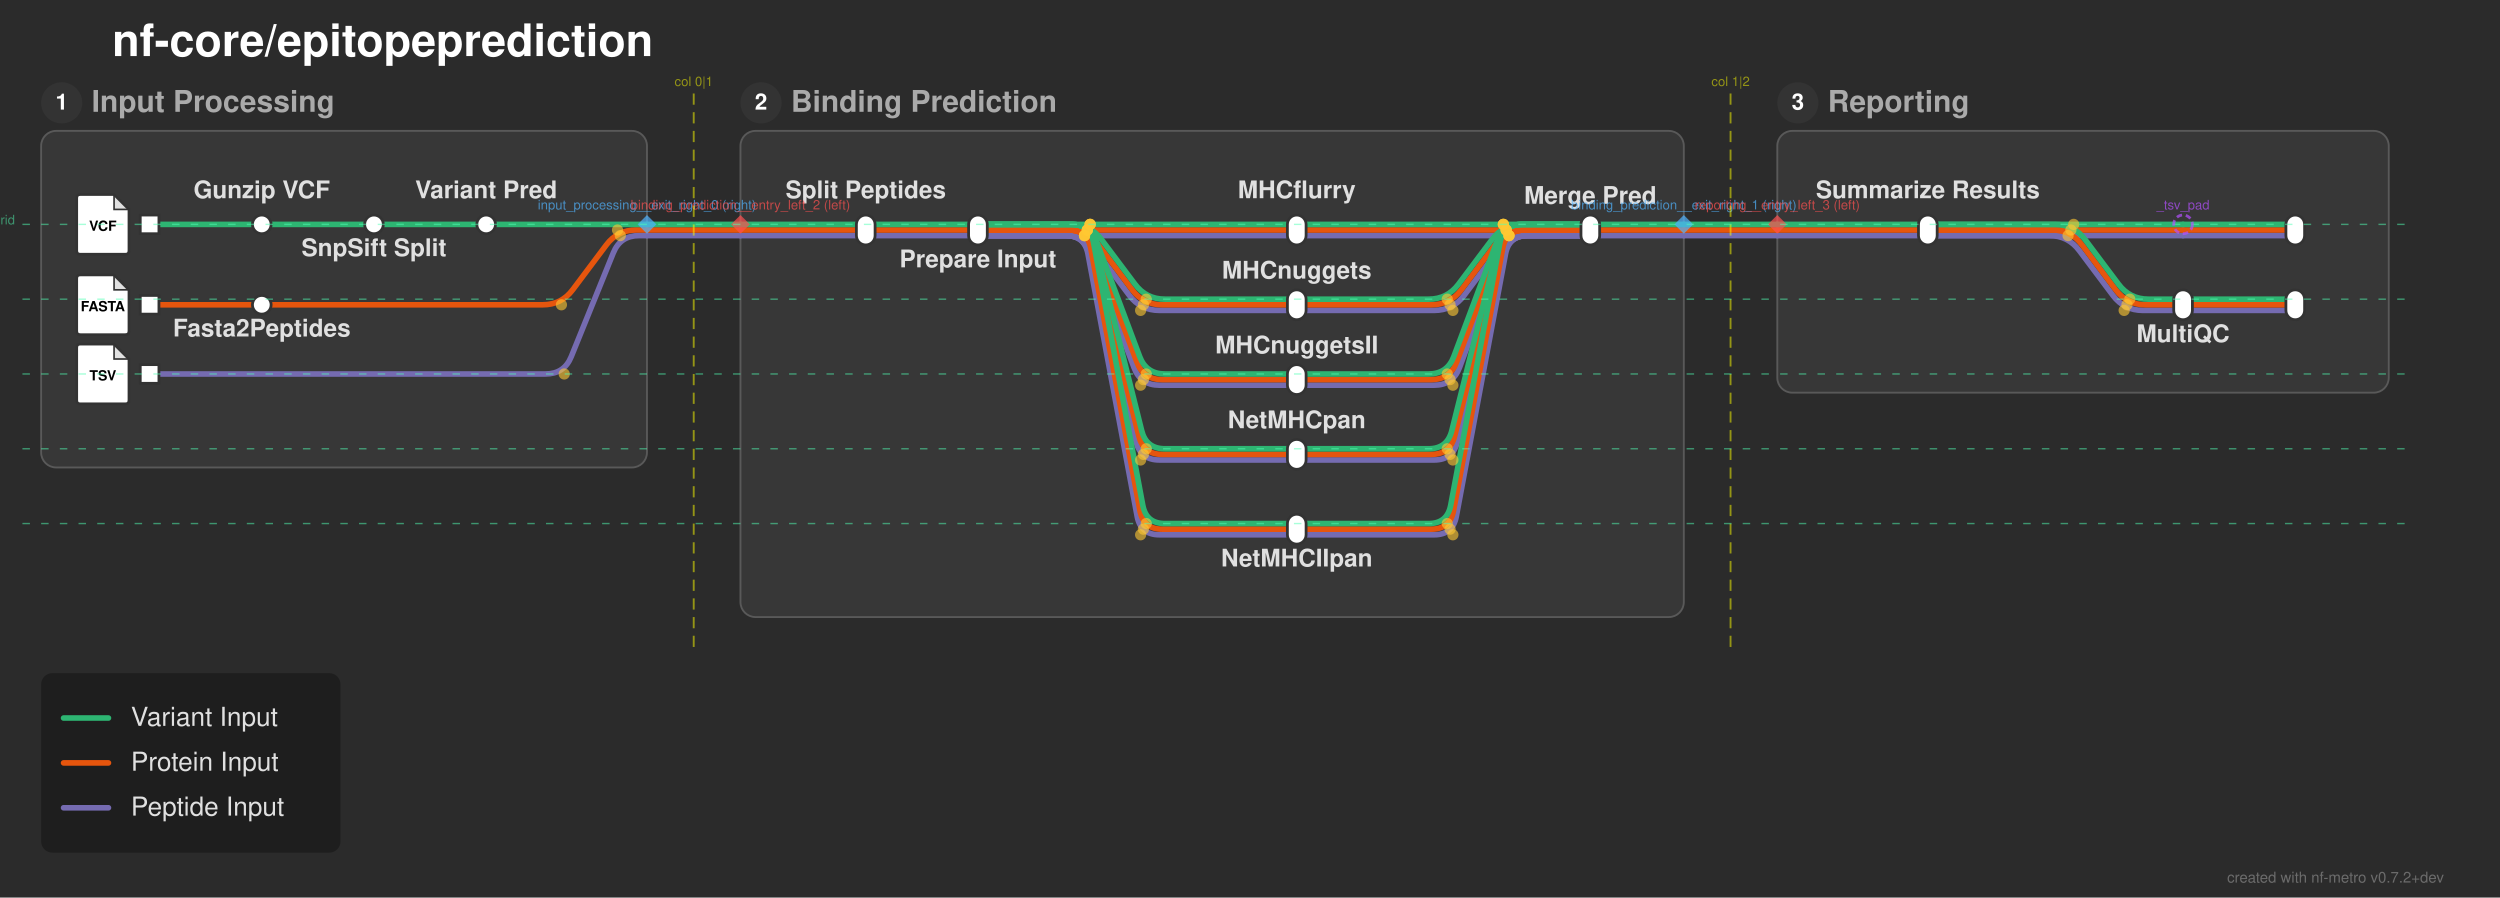
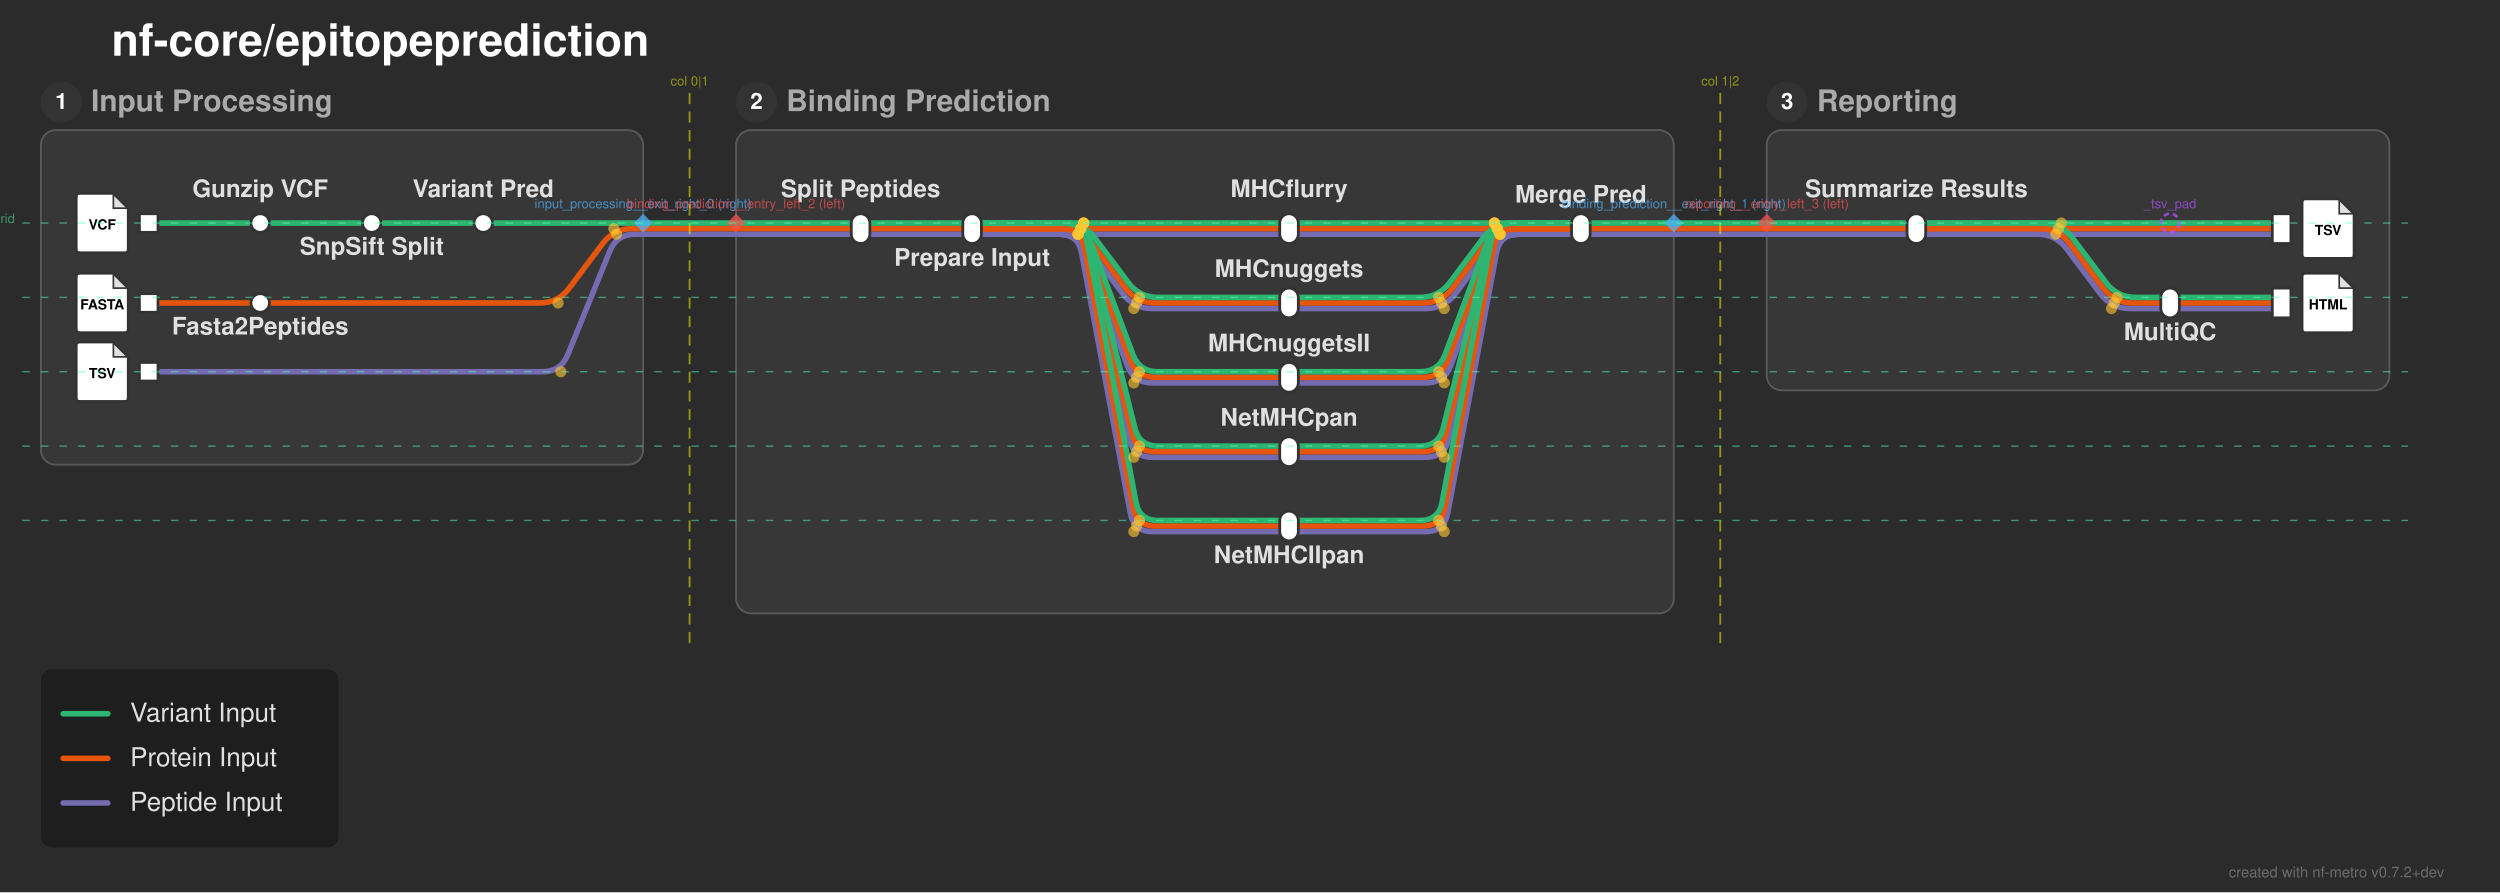
- <svg xmlns="http://www.w3.org/2000/svg" width="1337" height="480" viewBox="0 0 1337 480">
+ <svg xmlns="http://www.w3.org/2000/svg" width="1345" height="480" viewBox="0 0 1345 480">
  <defs>
</defs>
-   <rect x="0" y="0" width="1337" height="480" fill="#2b2b2b" />
+   <rect x="0" y="0" width="1345" height="480" fill="#2b2b2b" />
  <text x="60.0" y="30.0" font-size="24.0" fill="#ffffff" font-family="'Helvetica Neue', Helvetica, Arial, sans-serif" font-weight="bold" class="nf-metro-title">nf-core/epitopeprediction</text>
  <rect x="22.0" y="70.0" width="324.0" height="180.0" rx="8" ry="8" fill="#373737" stroke="#595959" stroke-width="1.0" class="nf-metro-section-box" data-section-id="input_processing" data-section-lines="peptide,protein,vcf" />
  <circle cx="33.0" cy="55.0" r="11" fill="#333333" class="nf-metro-section-num-circle" data-section-id="input_processing" />
  <text x="33.0" y="55.0" font-size="12" fill="#ffffff" font-family="'Helvetica Neue', Helvetica, Arial, sans-serif" font-weight="bold" text-anchor="middle" dy="0.3em" data-section-id="input_processing">1</text>
  <text x="49.0" y="55.0" font-size="16.0" fill="#aaaaaa" font-family="'Helvetica Neue', Helvetica, Arial, sans-serif" font-weight="bold" dy="0.3em" class="nf-metro-section-label" data-section-id="input_processing">Input Processing</text>
  <rect x="396.0" y="70.0" width="504.5" height="260.0" rx="8" ry="8" fill="#373737" stroke="#595959" stroke-width="1.0" class="nf-metro-section-box" data-section-id="binding_prediction" data-section-lines="peptide,protein,vcf" />
  <circle cx="407.0" cy="55.0" r="11" fill="#333333" class="nf-metro-section-num-circle" data-section-id="binding_prediction" />
  <text x="407.0" y="55.0" font-size="12" fill="#ffffff" font-family="'Helvetica Neue', Helvetica, Arial, sans-serif" font-weight="bold" text-anchor="middle" dy="0.3em" data-section-id="binding_prediction">2</text>
  <text x="423.0" y="55.0" font-size="16.0" fill="#aaaaaa" font-family="'Helvetica Neue', Helvetica, Arial, sans-serif" font-weight="bold" dy="0.3em" class="nf-metro-section-label" data-section-id="binding_prediction">Binding Prediction</text>
-   <rect x="950.5" y="70.0" width="327.0" height="140.0" rx="8" ry="8" fill="#373737" stroke="#595959" stroke-width="1.0" class="nf-metro-section-box" data-section-id="reporting" data-section-lines="peptide,protein,vcf" />
+   <rect x="950.5" y="70.0" width="335.0" height="140.0" rx="8" ry="8" fill="#373737" stroke="#595959" stroke-width="1.0" class="nf-metro-section-box" data-section-id="reporting" data-section-lines="peptide,protein,vcf" />
  <circle cx="961.5" cy="55.0" r="11" fill="#333333" class="nf-metro-section-num-circle" data-section-id="reporting" />
  <text x="961.5" y="55.0" font-size="12" fill="#ffffff" font-family="'Helvetica Neue', Helvetica, Arial, sans-serif" font-weight="bold" text-anchor="middle" dy="0.3em" data-section-id="reporting">3</text>
  <text x="977.5" y="55.0" font-size="16.0" fill="#aaaaaa" font-family="'Helvetica Neue', Helvetica, Arial, sans-serif" font-weight="bold" dy="0.3em" class="nf-metro-section-label" data-section-id="reporting">Reporting</text>
  <path d="M463.0,126.0 L523.0,126.0" stroke="#756bb1" stroke-width="3.0" stroke-linecap="round" class="metro-line-peptide" data-line-id="peptide" />
  <path d="M523.0,126.0 L693.5,126.0" stroke="#756bb1" stroke-width="3.0" stroke-linecap="round" class="metro-line-peptide" data-line-id="peptide" />
  <path d="M523.0,126.0 L570.0,126.0 Q580.0,126.0,586.0,134.0 L604.0,158.0 Q610.0,166.0,620.0,166.0 L693.5,166.0" stroke="#756bb1" stroke-width="3.0" fill="none" stroke-linecap="round" stroke-linejoin="round" class="metro-line-peptide" data-line-id="peptide" />
  <path d="M523.0,126.0 L570.0,126.0 Q580.0,126.0,583.511,135.363 L606.489,196.637 Q610.0,206.0,620.0,206.0 L693.5,206.0" stroke="#756bb1" stroke-width="3.0" fill="none" stroke-linecap="round" stroke-linejoin="round" class="metro-line-peptide" data-line-id="peptide" />
  <path d="M523.0,126.0 L570.0,126.0 Q580.0,126.0,582.425,135.701 L607.575,236.299 Q610.0,246.0,620.0,246.0 L693.5,246.0" stroke="#756bb1" stroke-width="3.0" fill="none" stroke-linecap="round" stroke-linejoin="round" class="metro-line-peptide" data-line-id="peptide" />
  <path d="M523.0,126.0 L570.0,126.0 Q580.0,126.0,581.843,135.829 L608.157,276.171 Q610.0,286.0,620.0,286.0 L693.5,286.0" stroke="#756bb1" stroke-width="3.0" fill="none" stroke-linecap="round" stroke-linejoin="round" class="metro-line-peptide" data-line-id="peptide" />
  <path d="M693.5,126.0 L850.5,126.0" stroke="#756bb1" stroke-width="3.0" stroke-linecap="round" class="metro-line-peptide" data-line-id="peptide" />
  <path d="M693.5,166.0 L767.0,166.0 Q777.0,166.0,783.0,158.0 L801.0,134.0 Q807.0,126.0,817.0,126.0 L850.5,126.0" stroke="#756bb1" stroke-width="3.0" fill="none" stroke-linecap="round" stroke-linejoin="round" class="metro-line-peptide" data-line-id="peptide" />
  <path d="M693.5,206.0 L767.0,206.0 Q777.0,206.0,780.511,196.637 L803.489,135.363 Q807.0,126.0,817.0,126.0 L850.5,126.0" stroke="#756bb1" stroke-width="3.0" fill="none" stroke-linecap="round" stroke-linejoin="round" class="metro-line-peptide" data-line-id="peptide" />
  <path d="M693.5,246.0 L767.0,246.0 Q777.0,246.0,779.425,236.299 L804.575,135.701 Q807.0,126.0,817.0,126.0 L850.5,126.0" stroke="#756bb1" stroke-width="3.0" fill="none" stroke-linecap="round" stroke-linejoin="round" class="metro-line-peptide" data-line-id="peptide" />
  <path d="M693.5,286.0 L767.0,286.0 Q777.0,286.0,778.843,276.171 L805.157,135.829 Q807.0,126.0,817.0,126.0 L850.5,126.0" stroke="#756bb1" stroke-width="3.0" fill="none" stroke-linecap="round" stroke-linejoin="round" class="metro-line-peptide" data-line-id="peptide" />
  <path d="M1031.0,126.0 L1167.5,126.0" stroke="#756bb1" stroke-width="3.0" stroke-linecap="round" class="metro-line-peptide" data-line-id="peptide" />
  <path d="M1031.0,126.0 L1096.0,126.0 Q1106.0,126.0,1112.0,134.0 L1130.0,158.0 Q1136.0,166.0,1146.0,166.0 L1167.5,166.0" stroke="#756bb1" stroke-width="3.0" fill="none" stroke-linecap="round" stroke-linejoin="round" class="metro-line-peptide" data-line-id="peptide" />
  <path d="M1167.5,126.0 L1227.5,126.0" stroke="#756bb1" stroke-width="3.0" stroke-linecap="round" class="metro-line-peptide" data-line-id="peptide" />
  <path d="M1167.5,166.0 L1227.5,166.0" stroke="#756bb1" stroke-width="3.0" stroke-linecap="round" class="metro-line-peptide" data-line-id="peptide" />
  <path d="M80.0,200.0 L291.75,200.0 Q301.75,200.0,305.507,190.733 L327.993,135.267 Q331.75,126.0,341.75,126.0 L346.0,126.0" stroke="#756bb1" stroke-width="3.0" fill="none" stroke-linecap="round" stroke-linejoin="round" class="metro-line-peptide" data-line-id="peptide" />
  <path d="M396.0,126.0 L463.0,126.0" stroke="#756bb1" stroke-width="3.0" stroke-linecap="round" class="metro-line-peptide" data-line-id="peptide" />
  <path d="M850.5,126.0 L900.5,126.0" stroke="#756bb1" stroke-width="3.0" stroke-linecap="round" class="metro-line-peptide" data-line-id="peptide" />
  <path d="M950.5,126.0 L1031.0,126.0" stroke="#756bb1" stroke-width="3.0" stroke-linecap="round" class="metro-line-peptide" data-line-id="peptide" />
  <path d="M346.0,126.0 L396.0,126.0" stroke="#756bb1" stroke-width="3.0" stroke-linecap="round" class="metro-line-peptide" data-line-id="peptide" />
  <path d="M900.5,126.0 L950.5,126.0" stroke="#756bb1" stroke-width="3.0" stroke-linecap="round" class="metro-line-peptide" data-line-id="peptide" />
  <path d="M80.0,163.0 L140.0,163.0" stroke="#e6550d" stroke-width="3.0" stroke-linecap="round" class="metro-line-protein" data-line-id="protein" />
  <path d="M463.0,123.0 L523.0,123.0" stroke="#e6550d" stroke-width="3.0" stroke-linecap="round" class="metro-line-protein" data-line-id="protein" />
  <path d="M523.0,123.0 L693.5,123.0" stroke="#e6550d" stroke-width="3.0" stroke-linecap="round" class="metro-line-protein" data-line-id="protein" />
  <path d="M523.0,123.0 L571.5,123.0 Q581.5,123.0,587.5,131.0 L605.5,155.0 Q611.5,163.0,621.5,163.0 L693.5,163.0" stroke="#e6550d" stroke-width="3.0" fill="none" stroke-linecap="round" stroke-linejoin="round" class="metro-line-protein" data-line-id="protein" />
  <path d="M523.0,123.0 L571.5,123.0 Q581.5,123.0,585.011,132.363 L607.989,193.637 Q611.5,203.0,621.5,203.0 L693.5,203.0" stroke="#e6550d" stroke-width="3.0" fill="none" stroke-linecap="round" stroke-linejoin="round" class="metro-line-protein" data-line-id="protein" />
  <path d="M523.0,123.0 L571.5,123.0 Q581.5,123.0,583.925,132.701 L609.075,233.299 Q611.5,243.0,621.5,243.0 L693.5,243.0" stroke="#e6550d" stroke-width="3.0" fill="none" stroke-linecap="round" stroke-linejoin="round" class="metro-line-protein" data-line-id="protein" />
  <path d="M523.0,123.0 L571.5,123.0 Q581.5,123.0,583.343,132.829 L609.657,273.171 Q611.5,283.0,621.5,283.0 L693.5,283.0" stroke="#e6550d" stroke-width="3.0" fill="none" stroke-linecap="round" stroke-linejoin="round" class="metro-line-protein" data-line-id="protein" />
  <path d="M693.5,123.0 L850.5,123.0" stroke="#e6550d" stroke-width="3.0" stroke-linecap="round" class="metro-line-protein" data-line-id="protein" />
  <path d="M693.5,163.0 L765.5,163.0 Q775.5,163.0,781.5,155.0 L799.5,131.0 Q805.5,123.0,815.5,123.0 L850.5,123.0" stroke="#e6550d" stroke-width="3.0" fill="none" stroke-linecap="round" stroke-linejoin="round" class="metro-line-protein" data-line-id="protein" />
  <path d="M693.5,203.0 L765.5,203.0 Q775.5,203.0,779.011,193.637 L801.989,132.363 Q805.5,123.0,815.5,123.0 L850.5,123.0" stroke="#e6550d" stroke-width="3.0" fill="none" stroke-linecap="round" stroke-linejoin="round" class="metro-line-protein" data-line-id="protein" />
  <path d="M693.5,243.0 L765.5,243.0 Q775.5,243.0,777.925,233.299 L803.075,132.701 Q805.5,123.0,815.5,123.0 L850.5,123.0" stroke="#e6550d" stroke-width="3.0" fill="none" stroke-linecap="round" stroke-linejoin="round" class="metro-line-protein" data-line-id="protein" />
  <path d="M693.5,283.0 L765.5,283.0 Q775.5,283.0,777.343,273.171 L803.657,132.829 Q805.5,123.0,815.5,123.0 L850.5,123.0" stroke="#e6550d" stroke-width="3.0" fill="none" stroke-linecap="round" stroke-linejoin="round" class="metro-line-protein" data-line-id="protein" />
  <path d="M1031.0,123.0 L1167.5,123.0" stroke="#e6550d" stroke-width="3.0" stroke-linecap="round" class="metro-line-protein" data-line-id="protein" />
  <path d="M1031.0,123.0 L1097.5,123.0 Q1107.5,123.0,1113.5,131.0 L1131.5,155.0 Q1137.5,163.0,1147.5,163.0 L1167.5,163.0" stroke="#e6550d" stroke-width="3.0" fill="none" stroke-linecap="round" stroke-linejoin="round" class="metro-line-protein" data-line-id="protein" />
  <path d="M1167.5,123.0 L1227.5,123.0" stroke="#e6550d" stroke-width="3.0" stroke-linecap="round" class="metro-line-protein" data-line-id="protein" />
  <path d="M1167.5,163.0 L1227.5,163.0" stroke="#e6550d" stroke-width="3.0" stroke-linecap="round" class="metro-line-protein" data-line-id="protein" />
  <path d="M140.0,163.0 L290.25,163.0 Q300.25,163.0,306.25,155.0 L324.25,131.0 Q330.25,123.0,340.25,123.0 L346.0,123.0" stroke="#e6550d" stroke-width="3.0" fill="none" stroke-linecap="round" stroke-linejoin="round" class="metro-line-protein" data-line-id="protein" />
  <path d="M396.0,123.0 L463.0,123.0" stroke="#e6550d" stroke-width="3.0" stroke-linecap="round" class="metro-line-protein" data-line-id="protein" />
  <path d="M850.5,123.0 L900.5,123.0" stroke="#e6550d" stroke-width="3.0" stroke-linecap="round" class="metro-line-protein" data-line-id="protein" />
  <path d="M950.5,123.0 L1031.0,123.0" stroke="#e6550d" stroke-width="3.0" stroke-linecap="round" class="metro-line-protein" data-line-id="protein" />
  <path d="M346.0,123.0 L396.0,123.0" stroke="#e6550d" stroke-width="3.0" stroke-linecap="round" class="metro-line-protein" data-line-id="protein" />
  <path d="M900.5,123.0 L950.5,123.0" stroke="#e6550d" stroke-width="3.0" stroke-linecap="round" class="metro-line-protein" data-line-id="protein" />
  <path d="M80.0,120.0 L140.0,120.0" stroke="#2db572" stroke-width="3.0" stroke-linecap="round" class="metro-line-vcf" data-line-id="vcf" />
  <path d="M140.0,120.0 L200.0,120.0" stroke="#2db572" stroke-width="3.0" stroke-linecap="round" class="metro-line-vcf" data-line-id="vcf" />
  <path d="M200.0,120.0 L260.0,120.0" stroke="#2db572" stroke-width="3.0" stroke-linecap="round" class="metro-line-vcf" data-line-id="vcf" />
  <path d="M463.0,120.0 L523.0,120.0" stroke="#2db572" stroke-width="3.0" stroke-linecap="round" class="metro-line-vcf" data-line-id="vcf" />
  <path d="M523.0,120.0 L693.5,120.0" stroke="#2db572" stroke-width="3.0" stroke-linecap="round" class="metro-line-vcf" data-line-id="vcf" />
  <path d="M523.0,120.0 L573.0,120.0 Q583.0,120.0,589.0,128.0 L607.0,152.0 Q613.0,160.0,623.0,160.0 L693.5,160.0" stroke="#2db572" stroke-width="3.0" fill="none" stroke-linecap="round" stroke-linejoin="round" class="metro-line-vcf" data-line-id="vcf" />
  <path d="M523.0,120.0 L573.0,120.0 Q583.0,120.0,586.511,129.363 L609.489,190.637 Q613.0,200.0,623.0,200.0 L693.5,200.0" stroke="#2db572" stroke-width="3.0" fill="none" stroke-linecap="round" stroke-linejoin="round" class="metro-line-vcf" data-line-id="vcf" />
  <path d="M523.0,120.0 L573.0,120.0 Q583.0,120.0,585.425,129.701 L610.575,230.299 Q613.0,240.0,623.0,240.0 L693.5,240.0" stroke="#2db572" stroke-width="3.0" fill="none" stroke-linecap="round" stroke-linejoin="round" class="metro-line-vcf" data-line-id="vcf" />
  <path d="M523.0,120.0 L573.0,120.0 Q583.0,120.0,584.843,129.829 L611.157,270.171 Q613.0,280.0,623.0,280.0 L693.5,280.0" stroke="#2db572" stroke-width="3.0" fill="none" stroke-linecap="round" stroke-linejoin="round" class="metro-line-vcf" data-line-id="vcf" />
  <path d="M693.5,120.0 L850.5,120.0" stroke="#2db572" stroke-width="3.0" stroke-linecap="round" class="metro-line-vcf" data-line-id="vcf" />
  <path d="M693.5,160.0 L764.0,160.0 Q774.0,160.0,780.0,152.0 L798.0,128.0 Q804.0,120.0,814.0,120.0 L850.5,120.0" stroke="#2db572" stroke-width="3.0" fill="none" stroke-linecap="round" stroke-linejoin="round" class="metro-line-vcf" data-line-id="vcf" />
  <path d="M693.5,200.0 L764.0,200.0 Q774.0,200.0,777.511,190.637 L800.489,129.363 Q804.0,120.0,814.0,120.0 L850.5,120.0" stroke="#2db572" stroke-width="3.0" fill="none" stroke-linecap="round" stroke-linejoin="round" class="metro-line-vcf" data-line-id="vcf" />
  <path d="M693.5,240.0 L764.0,240.0 Q774.0,240.0,776.425,230.299 L801.575,129.701 Q804.0,120.0,814.0,120.0 L850.5,120.0" stroke="#2db572" stroke-width="3.0" fill="none" stroke-linecap="round" stroke-linejoin="round" class="metro-line-vcf" data-line-id="vcf" />
  <path d="M693.5,280.0 L764.0,280.0 Q774.0,280.0,775.843,270.171 L802.157,129.829 Q804.0,120.0,814.0,120.0 L850.5,120.0" stroke="#2db572" stroke-width="3.0" fill="none" stroke-linecap="round" stroke-linejoin="round" class="metro-line-vcf" data-line-id="vcf" />
  <path d="M1031.0,120.0 L1167.5,120.0" stroke="#2db572" stroke-width="3.0" stroke-linecap="round" class="metro-line-vcf" data-line-id="vcf" />
  <path d="M1031.0,120.0 L1099.0,120.0 Q1109.0,120.0,1115.0,128.0 L1133.0,152.0 Q1139.0,160.0,1149.0,160.0 L1167.5,160.0" stroke="#2db572" stroke-width="3.0" fill="none" stroke-linecap="round" stroke-linejoin="round" class="metro-line-vcf" data-line-id="vcf" />
  <path d="M1167.5,120.0 L1227.5,120.0" stroke="#2db572" stroke-width="3.0" stroke-linecap="round" class="metro-line-vcf" data-line-id="vcf" />
  <path d="M1167.5,160.0 L1227.5,160.0" stroke="#2db572" stroke-width="3.0" stroke-linecap="round" class="metro-line-vcf" data-line-id="vcf" />
  <path d="M260.0,120.0 L346.0,120.0" stroke="#2db572" stroke-width="3.0" stroke-linecap="round" class="metro-line-vcf" data-line-id="vcf" />
  <path d="M396.0,120.0 L463.0,120.0" stroke="#2db572" stroke-width="3.0" stroke-linecap="round" class="metro-line-vcf" data-line-id="vcf" />
  <path d="M850.5,120.0 L900.5,120.0" stroke="#2db572" stroke-width="3.0" stroke-linecap="round" class="metro-line-vcf" data-line-id="vcf" />
  <path d="M950.5,120.0 L1031.0,120.0" stroke="#2db572" stroke-width="3.0" stroke-linecap="round" class="metro-line-vcf" data-line-id="vcf" />
  <path d="M346.0,120.0 L396.0,120.0" stroke="#2db572" stroke-width="3.0" stroke-linecap="round" class="metro-line-vcf" data-line-id="vcf" />
  <path d="M900.5,120.0 L950.5,120.0" stroke="#2db572" stroke-width="3.0" stroke-linecap="round" class="metro-line-vcf" data-line-id="vcf" />
  <rect x="75.0" y="115.0" width="10.0" height="10.0" fill="#ffffff" stroke="#333333" stroke-width="1.5" class="nf-metro-station" data-station-id="VCF_IN" data-station-lines="vcf" data-station-label="VCF_IN" data-section-id="input_processing" data-section-name="Input Processing" />
  <g data-station-id="VCF_IN">
    <path d="M43.0,104.0 L61.0,104.0 L69.0,112.0 L69.0,134.0 Q69.0,136.0,67.0,136.0 L43.0,136.0 Q41.0,136.0,41.0,134.0 L41.0,106.0 Q41.0,104.0,43.0,104.0 Z" fill="#ffffff" stroke="#333333" stroke-width="1.5" stroke-linejoin="round" />
    <path d="M61.0,104.0 L61.0,112.0 L69.0,112.0 Z" fill="#333333" opacity="0.15" stroke="none" />
    <path d="M61.0,104.0 L61.0,112.0 L69.0,112.0" fill="none" stroke="#333333" stroke-width="0.9" />
    <text x="55.0" y="121.2" font-size="7.5" fill="#000000" font-family="'Helvetica Neue', Helvetica, Arial, sans-serif" font-weight="bold" text-anchor="middle" dy="0.3em">VCF</text>
  </g>
  <rect x="135.0" y="115.0" width="10.0" height="10.0" rx="5.0" ry="5.0" fill="#ffffff" stroke="#333333" stroke-width="1.5" class="nf-metro-station" data-station-id="gunzip_vcf" data-station-lines="vcf" data-station-label="Gunzip VCF" data-section-id="input_processing" data-section-name="Input Processing" />
  <rect x="195.0" y="115.0" width="10.0" height="10.0" rx="5.0" ry="5.0" fill="#ffffff" stroke="#333333" stroke-width="1.5" class="nf-metro-station" data-station-id="snpsift_split" data-station-lines="vcf" data-station-label="SnpSift Split" data-section-id="input_processing" data-section-name="Input Processing" />
  <rect x="255.0" y="115.0" width="10.0" height="10.0" rx="5.0" ry="5.0" fill="#ffffff" stroke="#333333" stroke-width="1.5" class="nf-metro-station" data-station-id="variant_pred" data-station-lines="vcf" data-station-label="Variant Pred" data-section-id="input_processing" data-section-name="Input Processing" />
  <rect x="75.0" y="158.0" width="10.0" height="10.0" fill="#ffffff" stroke="#333333" stroke-width="1.5" class="nf-metro-station" data-station-id="FASTA_IN" data-station-lines="protein" data-station-label="FASTA_IN" data-section-id="input_processing" data-section-name="Input Processing" />
  <g data-station-id="FASTA_IN">
    <path d="M43.0,147.0 L61.0,147.0 L69.0,155.0 L69.0,177.0 Q69.0,179.0,67.0,179.0 L43.0,179.0 Q41.0,179.0,41.0,177.0 L41.0,149.0 Q41.0,147.0,43.0,147.0 Z" fill="#ffffff" stroke="#333333" stroke-width="1.5" stroke-linejoin="round" />
    <path d="M61.0,147.0 L61.0,155.0 L69.0,155.0 Z" fill="#333333" opacity="0.15" stroke="none" />
    <path d="M61.0,147.0 L61.0,155.0 L69.0,155.0" fill="none" stroke="#333333" stroke-width="0.9" />
    <text x="55.0" y="164.2" font-size="7.5" fill="#000000" font-family="'Helvetica Neue', Helvetica, Arial, sans-serif" font-weight="bold" text-anchor="middle" dy="0.3em">FASTA</text>
  </g>
  <rect x="135.0" y="158.0" width="10.0" height="10.0" rx="5.0" ry="5.0" fill="#ffffff" stroke="#333333" stroke-width="1.5" class="nf-metro-station" data-station-id="fasta2peptides" data-station-lines="protein" data-station-label="Fasta2Peptides" data-section-id="input_processing" data-section-name="Input Processing" />
  <rect x="75.0" y="195.0" width="10.0" height="10.0" fill="#ffffff" stroke="#333333" stroke-width="1.5" class="nf-metro-station" data-station-id="TSV_IN" data-station-lines="peptide" data-station-label="TSV_IN" data-section-id="input_processing" data-section-name="Input Processing" />
  <g data-station-id="TSV_IN">
    <path d="M43.0,184.0 L61.0,184.0 L69.0,192.0 L69.0,214.0 Q69.0,216.0,67.0,216.0 L43.0,216.0 Q41.0,216.0,41.0,214.0 L41.0,186.0 Q41.0,184.0,43.0,184.0 Z" fill="#ffffff" stroke="#333333" stroke-width="1.5" stroke-linejoin="round" />
    <path d="M61.0,184.0 L61.0,192.0 L69.0,192.0 Z" fill="#333333" opacity="0.15" stroke="none" />
    <path d="M61.0,184.0 L61.0,192.0 L69.0,192.0" fill="none" stroke="#333333" stroke-width="0.9" />
    <text x="55.0" y="201.2" font-size="7.5" fill="#000000" font-family="'Helvetica Neue', Helvetica, Arial, sans-serif" font-weight="bold" text-anchor="middle" dy="0.3em">TSV</text>
  </g>
  <rect x="458.0" y="115.0" width="10.0" height="16.0" rx="5.0" ry="5.0" fill="#ffffff" stroke="#333333" stroke-width="1.5" class="nf-metro-station" data-station-id="split_peptides" data-station-lines="peptide,protein,vcf" data-station-label="Split Peptides" data-section-id="binding_prediction" data-section-name="Binding Prediction" />
  <rect x="518.0" y="115.0" width="10.0" height="16.0" rx="5.0" ry="5.0" fill="#ffffff" stroke="#333333" stroke-width="1.5" class="nf-metro-station" data-station-id="prepare_input" data-station-lines="peptide,protein,vcf" data-station-label="Prepare Input" data-section-id="binding_prediction" data-section-name="Binding Prediction" />
  <rect x="688.5" y="115.0" width="10.0" height="16.0" rx="5.0" ry="5.0" fill="#ffffff" stroke="#333333" stroke-width="1.5" class="nf-metro-station" data-station-id="mhcflurry" data-station-lines="peptide,protein,vcf" data-station-label="MHCflurry" data-section-id="binding_prediction" data-section-name="Binding Prediction" />
  <rect x="688.5" y="155.0" width="10.0" height="16.0" rx="5.0" ry="5.0" fill="#ffffff" stroke="#333333" stroke-width="1.5" class="nf-metro-station" data-station-id="mhcnuggets" data-station-lines="peptide,protein,vcf" data-station-label="MHCnuggets" data-section-id="binding_prediction" data-section-name="Binding Prediction" />
  <rect x="688.5" y="195.0" width="10.0" height="16.0" rx="5.0" ry="5.0" fill="#ffffff" stroke="#333333" stroke-width="1.5" class="nf-metro-station" data-station-id="mhcnuggetsii" data-station-lines="peptide,protein,vcf" data-station-label="MHCnuggetsII" data-section-id="binding_prediction" data-section-name="Binding Prediction" />
  <rect x="688.5" y="235.0" width="10.0" height="16.0" rx="5.0" ry="5.0" fill="#ffffff" stroke="#333333" stroke-width="1.5" class="nf-metro-station" data-station-id="netmhcpan" data-station-lines="peptide,protein,vcf" data-station-label="NetMHCpan" data-section-id="binding_prediction" data-section-name="Binding Prediction" />
  <rect x="688.5" y="275.0" width="10.0" height="16.0" rx="5.0" ry="5.0" fill="#ffffff" stroke="#333333" stroke-width="1.5" class="nf-metro-station" data-station-id="netmhciipan" data-station-lines="peptide,protein,vcf" data-station-label="NetMHCIIpan" data-section-id="binding_prediction" data-section-name="Binding Prediction" />
  <rect x="845.5" y="115.0" width="10.0" height="16.0" rx="5.0" ry="5.0" fill="#ffffff" stroke="#333333" stroke-width="1.5" class="nf-metro-station" data-station-id="merge_pred" data-station-lines="peptide,protein,vcf" data-station-label="Merge Pred" data-section-id="binding_prediction" data-section-name="Binding Prediction" />
  <rect x="1026.0" y="115.0" width="10.0" height="16.0" rx="5.0" ry="5.0" fill="#ffffff" stroke="#333333" stroke-width="1.5" class="nf-metro-station" data-station-id="summarize" data-station-lines="peptide,protein,vcf" data-station-label="Summarize Results" data-section-id="reporting" data-section-name="Reporting" />
  <rect x="1162.5" y="155.0" width="10.0" height="16.0" rx="5.0" ry="5.0" fill="#ffffff" stroke="#333333" stroke-width="1.5" class="nf-metro-station" data-station-id="multiqc" data-station-lines="peptide,protein,vcf" data-station-label="MultiQC" data-section-id="reporting" data-section-name="Reporting" />
-   <rect x="1222.5" y="115.0" width="10.0" height="16.0" rx="5.0" ry="5.0" fill="#ffffff" stroke="#333333" stroke-width="1.5" class="nf-metro-station" data-station-id="TSV_OUT" data-station-lines="peptide,protein,vcf" data-station-label="TSV_OUT" data-section-id="reporting" data-section-name="Reporting" />
-   <rect x="1222.5" y="155.0" width="10.0" height="16.0" rx="5.0" ry="5.0" fill="#ffffff" stroke="#333333" stroke-width="1.5" class="nf-metro-station" data-station-id="HTML_OUT" data-station-lines="peptide,protein,vcf" data-station-label="HTML_OUT" data-section-id="reporting" data-section-name="Reporting" />
+   <rect x="1222.5" y="115.0" width="10.0" height="16.0" fill="#ffffff" stroke="#333333" stroke-width="1.5" class="nf-metro-station" data-station-id="TSV_OUT" data-station-lines="peptide,protein,vcf" data-station-label="TSV_OUT" data-section-id="reporting" data-section-name="Reporting" />
+   <g data-station-id="TSV_OUT">
+     <path d="M1240.5,107.0 L1258.5,107.0 L1266.5,115.0 L1266.5,137.0 Q1266.5,139.0,1264.5,139.0 L1240.5,139.0 Q1238.5,139.0,1238.5,137.0 L1238.5,109.0 Q1238.5,107.0,1240.5,107.0 Z" fill="#ffffff" stroke="#333333" stroke-width="1.5" stroke-linejoin="round" />
+     <path d="M1258.5,107.0 L1258.5,115.0 L1266.5,115.0 Z" fill="#333333" opacity="0.15" stroke="none" />
+     <path d="M1258.5,107.0 L1258.5,115.0 L1266.5,115.0" fill="none" stroke="#333333" stroke-width="0.9" />
+     <text x="1252.5" y="124.2" font-size="7.5" fill="#000000" font-family="'Helvetica Neue', Helvetica, Arial, sans-serif" font-weight="bold" text-anchor="middle" dy="0.3em">TSV</text>
+   </g>
+   <rect x="1222.5" y="155.0" width="10.0" height="16.0" fill="#ffffff" stroke="#333333" stroke-width="1.5" class="nf-metro-station" data-station-id="HTML_OUT" data-station-lines="peptide,protein,vcf" data-station-label="HTML_OUT" data-section-id="reporting" data-section-name="Reporting" />
+   <g data-station-id="HTML_OUT">
+     <path d="M1240.5,147.0 L1258.5,147.0 L1266.5,155.0 L1266.5,177.0 Q1266.5,179.0,1264.5,179.0 L1240.5,179.0 Q1238.5,179.0,1238.5,177.0 L1238.5,149.0 Q1238.5,147.0,1240.5,147.0 Z" fill="#ffffff" stroke="#333333" stroke-width="1.5" stroke-linejoin="round" />
+     <path d="M1258.5,147.0 L1258.5,155.0 L1266.5,155.0 Z" fill="#333333" opacity="0.15" stroke="none" />
+     <path d="M1258.5,147.0 L1258.5,155.0 L1266.5,155.0" fill="none" stroke="#333333" stroke-width="0.9" />
+     <text x="1252.5" y="164.2" font-size="7.5" fill="#000000" font-family="'Helvetica Neue', Helvetica, Arial, sans-serif" font-weight="bold" text-anchor="middle" dy="0.3em">HTML</text>
+   </g>
  <text x="463.0" y="106.0" font-size="13.0" fill="#e0e0e0" font-family="'Helvetica Neue', Helvetica, Arial, sans-serif" font-weight="bold" text-anchor="middle" dominant-baseline="auto" data-station-id="split_peptides" class="nf-metro-station-label">Split Peptides</text>
  <text x="1031.0" y="106.0" font-size="13.0" fill="#e0e0e0" font-family="'Helvetica Neue', Helvetica, Arial, sans-serif" font-weight="bold" text-anchor="middle" dominant-baseline="auto" data-station-id="summarize" class="nf-metro-station-label">Summarize Results</text>
  <text x="140.0" y="106.0" font-size="13.0" fill="#e0e0e0" font-family="'Helvetica Neue', Helvetica, Arial, sans-serif" font-weight="bold" text-anchor="middle" dominant-baseline="auto" data-station-id="gunzip_vcf" class="nf-metro-station-label">Gunzip VCF</text>
  <text x="523.0" y="137.0" font-size="13.0" fill="#e0e0e0" font-family="'Helvetica Neue', Helvetica, Arial, sans-serif" font-weight="bold" text-anchor="middle" dominant-baseline="hanging" data-station-id="prepare_input" class="nf-metro-station-label">Prepare Input</text>
  <text x="140.0" y="174.0" font-size="13.0" fill="#e0e0e0" font-family="'Helvetica Neue', Helvetica, Arial, sans-serif" font-weight="bold" text-anchor="middle" dominant-baseline="hanging" data-station-id="fasta2peptides" class="nf-metro-station-label">Fasta2Peptides</text>
  <text x="1167.5" y="177.0" font-size="13.0" fill="#e0e0e0" font-family="'Helvetica Neue', Helvetica, Arial, sans-serif" font-weight="bold" text-anchor="middle" dominant-baseline="hanging" data-station-id="multiqc" class="nf-metro-station-label">MultiQC</text>
  <text x="200.0" y="131.0" font-size="13.0" fill="#e0e0e0" font-family="'Helvetica Neue', Helvetica, Arial, sans-serif" font-weight="bold" text-anchor="middle" dominant-baseline="hanging" data-station-id="snpsift_split" class="nf-metro-station-label">SnpSift Split</text>
  <text x="693.5" y="106.0" font-size="13.0" fill="#e0e0e0" font-family="'Helvetica Neue', Helvetica, Arial, sans-serif" font-weight="bold" text-anchor="middle" dominant-baseline="auto" data-station-id="mhcflurry" class="nf-metro-station-label">MHCflurry</text>
  <text x="693.5" y="149.0" font-size="13.0" fill="#e0e0e0" font-family="'Helvetica Neue', Helvetica, Arial, sans-serif" font-weight="bold" text-anchor="middle" dominant-baseline="auto" data-station-id="mhcnuggets" class="nf-metro-station-label">MHCnuggets</text>
  <text x="693.5" y="189.0" font-size="13.0" fill="#e0e0e0" font-family="'Helvetica Neue', Helvetica, Arial, sans-serif" font-weight="bold" text-anchor="middle" dominant-baseline="auto" data-station-id="mhcnuggetsii" class="nf-metro-station-label">MHCnuggetsII</text>
  <text x="693.5" y="229.0" font-size="13.0" fill="#e0e0e0" font-family="'Helvetica Neue', Helvetica, Arial, sans-serif" font-weight="bold" text-anchor="middle" dominant-baseline="auto" data-station-id="netmhcpan" class="nf-metro-station-label">NetMHCpan</text>
  <text x="693.5" y="297.0" font-size="13.0" fill="#e0e0e0" font-family="'Helvetica Neue', Helvetica, Arial, sans-serif" font-weight="bold" text-anchor="middle" dominant-baseline="hanging" data-station-id="netmhciipan" class="nf-metro-station-label">NetMHCIIpan</text>
  <text x="260.0" y="106.0" font-size="13.0" fill="#e0e0e0" font-family="'Helvetica Neue', Helvetica, Arial, sans-serif" font-weight="bold" text-anchor="middle" dominant-baseline="auto" data-station-id="variant_pred" class="nf-metro-station-label">Variant Pred</text>
  <text x="850.5" y="109.0" font-size="13.0" fill="#e0e0e0" font-family="'Helvetica Neue', Helvetica, Arial, sans-serif" font-weight="bold" text-anchor="middle" dominant-baseline="auto" data-station-id="merge_pred" class="nf-metro-station-label">Merge Pred</text>
  <circle cx="583.0" cy="120.0" r="3.0" fill="rgba(255, 200, 50, 0.6)" />
  <circle cx="613.0" cy="160.0" r="3.0" fill="rgba(255, 200, 50, 0.6)" />
  <circle cx="581.5" cy="123.0" r="3.0" fill="rgba(255, 200, 50, 0.6)" />
  <circle cx="611.5" cy="163.0" r="3.0" fill="rgba(255, 200, 50, 0.6)" />
  <circle cx="580.0" cy="126.0" r="3.0" fill="rgba(255, 200, 50, 0.6)" />
  <circle cx="610.0" cy="166.0" r="3.0" fill="rgba(255, 200, 50, 0.6)" />
  <circle cx="583.0" cy="120.0" r="3.0" fill="rgba(255, 200, 50, 0.6)" />
  <circle cx="613.0" cy="200.0" r="3.0" fill="rgba(255, 200, 50, 0.6)" />
  <circle cx="581.5" cy="123.0" r="3.0" fill="rgba(255, 200, 50, 0.6)" />
  <circle cx="611.5" cy="203.0" r="3.0" fill="rgba(255, 200, 50, 0.6)" />
  <circle cx="580.0" cy="126.0" r="3.0" fill="rgba(255, 200, 50, 0.6)" />
  <circle cx="610.0" cy="206.0" r="3.0" fill="rgba(255, 200, 50, 0.6)" />
  <circle cx="583.0" cy="120.0" r="3.0" fill="rgba(255, 200, 50, 0.6)" />
  <circle cx="613.0" cy="240.0" r="3.0" fill="rgba(255, 200, 50, 0.6)" />
  <circle cx="581.5" cy="123.0" r="3.0" fill="rgba(255, 200, 50, 0.6)" />
  <circle cx="611.5" cy="243.0" r="3.0" fill="rgba(255, 200, 50, 0.6)" />
  <circle cx="580.0" cy="126.0" r="3.0" fill="rgba(255, 200, 50, 0.6)" />
  <circle cx="610.0" cy="246.0" r="3.0" fill="rgba(255, 200, 50, 0.6)" />
  <circle cx="583.0" cy="120.0" r="3.0" fill="rgba(255, 200, 50, 0.6)" />
  <circle cx="613.0" cy="280.0" r="3.0" fill="rgba(255, 200, 50, 0.6)" />
  <circle cx="581.5" cy="123.0" r="3.0" fill="rgba(255, 200, 50, 0.6)" />
  <circle cx="611.5" cy="283.0" r="3.0" fill="rgba(255, 200, 50, 0.6)" />
  <circle cx="580.0" cy="126.0" r="3.0" fill="rgba(255, 200, 50, 0.6)" />
  <circle cx="610.0" cy="286.0" r="3.0" fill="rgba(255, 200, 50, 0.6)" />
  <circle cx="774.0" cy="160.0" r="3.0" fill="rgba(255, 200, 50, 0.6)" />
  <circle cx="804.0" cy="120.0" r="3.0" fill="rgba(255, 200, 50, 0.6)" />
  <circle cx="775.5" cy="163.0" r="3.0" fill="rgba(255, 200, 50, 0.6)" />
  <circle cx="805.5" cy="123.0" r="3.0" fill="rgba(255, 200, 50, 0.6)" />
  <circle cx="777.0" cy="166.0" r="3.0" fill="rgba(255, 200, 50, 0.6)" />
  <circle cx="807.0" cy="126.0" r="3.0" fill="rgba(255, 200, 50, 0.6)" />
  <circle cx="774.0" cy="200.0" r="3.0" fill="rgba(255, 200, 50, 0.6)" />
  <circle cx="804.0" cy="120.0" r="3.0" fill="rgba(255, 200, 50, 0.6)" />
  <circle cx="775.5" cy="203.0" r="3.0" fill="rgba(255, 200, 50, 0.6)" />
  <circle cx="805.5" cy="123.0" r="3.0" fill="rgba(255, 200, 50, 0.6)" />
  <circle cx="777.0" cy="206.0" r="3.0" fill="rgba(255, 200, 50, 0.6)" />
  <circle cx="807.0" cy="126.0" r="3.0" fill="rgba(255, 200, 50, 0.6)" />
  <circle cx="774.0" cy="240.0" r="3.0" fill="rgba(255, 200, 50, 0.6)" />
  <circle cx="804.0" cy="120.0" r="3.0" fill="rgba(255, 200, 50, 0.6)" />
  <circle cx="775.5" cy="243.0" r="3.0" fill="rgba(255, 200, 50, 0.6)" />
  <circle cx="805.5" cy="123.0" r="3.0" fill="rgba(255, 200, 50, 0.6)" />
  <circle cx="777.0" cy="246.0" r="3.0" fill="rgba(255, 200, 50, 0.6)" />
  <circle cx="807.0" cy="126.0" r="3.0" fill="rgba(255, 200, 50, 0.6)" />
  <circle cx="774.0" cy="280.0" r="3.0" fill="rgba(255, 200, 50, 0.6)" />
  <circle cx="804.0" cy="120.0" r="3.0" fill="rgba(255, 200, 50, 0.6)" />
  <circle cx="775.5" cy="283.0" r="3.0" fill="rgba(255, 200, 50, 0.6)" />
  <circle cx="805.5" cy="123.0" r="3.0" fill="rgba(255, 200, 50, 0.6)" />
  <circle cx="777.0" cy="286.0" r="3.0" fill="rgba(255, 200, 50, 0.6)" />
  <circle cx="807.0" cy="126.0" r="3.0" fill="rgba(255, 200, 50, 0.6)" />
  <circle cx="1109.0" cy="120.0" r="3.0" fill="rgba(255, 200, 50, 0.6)" />
  <circle cx="1139.0" cy="160.0" r="3.0" fill="rgba(255, 200, 50, 0.6)" />
  <circle cx="1107.5" cy="123.0" r="3.0" fill="rgba(255, 200, 50, 0.6)" />
  <circle cx="1137.5" cy="163.0" r="3.0" fill="rgba(255, 200, 50, 0.6)" />
  <circle cx="1106.0" cy="126.0" r="3.0" fill="rgba(255, 200, 50, 0.6)" />
  <circle cx="1136.0" cy="166.0" r="3.0" fill="rgba(255, 200, 50, 0.6)" />
  <circle cx="300.25" cy="163.0" r="3.0" fill="rgba(255, 200, 50, 0.6)" />
  <circle cx="330.25" cy="123.0" r="3.0" fill="rgba(255, 200, 50, 0.6)" />
  <circle cx="301.75" cy="200.0" r="3.0" fill="rgba(255, 200, 50, 0.6)" />
  <circle cx="331.75" cy="126.0" r="3.0" fill="rgba(255, 200, 50, 0.6)" />
  <path d="M346.0,115.0 L351.0,120.0 L346.0,125.0 L341.0,120.0 Z" fill="rgba(80, 180, 255, 0.7)" stroke="none" />
  <text x="346.0" y="112.0" font-size="7" fill="rgba(80, 180, 255, 0.7)" font-family="'Helvetica Neue', Helvetica, Arial, sans-serif" text-anchor="middle" dominant-baseline="auto">input_processing__exit_right_0 (right)</text>
  <path d="M900.5,115.0 L905.5,120.0 L900.5,125.0 L895.5,120.0 Z" fill="rgba(80, 180, 255, 0.7)" stroke="none" />
  <text x="900.5" y="112.0" font-size="7" fill="rgba(80, 180, 255, 0.7)" font-family="'Helvetica Neue', Helvetica, Arial, sans-serif" text-anchor="middle" dominant-baseline="auto">binding_prediction__exit_right_1 (right)</text>
  <path d="M396.0,115.0 L401.0,120.0 L396.0,125.0 L391.0,120.0 Z" fill="rgba(255, 80, 80, 0.7)" stroke="none" />
  <text x="396.0" y="112.0" font-size="7" fill="rgba(255, 80, 80, 0.7)" font-family="'Helvetica Neue', Helvetica, Arial, sans-serif" text-anchor="middle" dominant-baseline="auto">binding_prediction__entry_left_2 (left)</text>
  <path d="M950.5,115.0 L955.5,120.0 L950.5,125.0 L945.5,120.0 Z" fill="rgba(255, 80, 80, 0.7)" stroke="none" />
  <text x="950.5" y="112.0" font-size="7" fill="rgba(255, 80, 80, 0.7)" font-family="'Helvetica Neue', Helvetica, Arial, sans-serif" text-anchor="middle" dominant-baseline="auto">reporting__entry_left_3 (left)</text>
  <path d="M371.0,50.0 L371.0,350.0" stroke="rgba(255, 255, 0, 0.5)" stroke-width="1" stroke-dasharray="6,4" />
  <text x="371.0" y="46.0" font-size="7" fill="rgba(255, 255, 0, 0.5)" font-family="'Helvetica Neue', Helvetica, Arial, sans-serif" text-anchor="middle">col 0|1</text>
  <path d="M925.5,50.0 L925.5,350.0" stroke="rgba(255, 255, 0, 0.5)" stroke-width="1" stroke-dasharray="6,4" />
  <text x="925.5" y="46.0" font-size="7" fill="rgba(255, 255, 0, 0.5)" font-family="'Helvetica Neue', Helvetica, Arial, sans-serif" text-anchor="middle">col 1|2</text>
-   <path d="M12.0,120.0 L1287.5,120.0" stroke="rgba(80, 255, 180, 0.5)" stroke-width="0.75" stroke-dasharray="4,6" />
+   <path d="M12.0,120.0 L1295.5,120.0" stroke="rgba(80, 255, 180, 0.5)" stroke-width="0.75" stroke-dasharray="4,6" />
  <text x="8.0" y="120.0" font-size="7" fill="rgba(80, 255, 180, 0.5)" font-family="'Helvetica Neue', Helvetica, Arial, sans-serif" text-anchor="end">row 0 grid</text>
-   <path d="M12.0,160.0 L1287.5,160.0" stroke="rgba(80, 255, 180, 0.5)" stroke-width="0.75" stroke-dasharray="4,6" />
-   <path d="M12.0,200.0 L1287.5,200.0" stroke="rgba(80, 255, 180, 0.5)" stroke-width="0.75" stroke-dasharray="4,6" />
-   <path d="M12.0,240.0 L1287.5,240.0" stroke="rgba(80, 255, 180, 0.5)" stroke-width="0.75" stroke-dasharray="4,6" />
-   <path d="M12.0,280.0 L1287.5,280.0" stroke="rgba(80, 255, 180, 0.5)" stroke-width="0.75" stroke-dasharray="4,6" />
+   <path d="M12.0,160.0 L1295.5,160.0" stroke="rgba(80, 255, 180, 0.5)" stroke-width="0.75" stroke-dasharray="4,6" />
+   <path d="M12.0,200.0 L1295.5,200.0" stroke="rgba(80, 255, 180, 0.5)" stroke-width="0.75" stroke-dasharray="4,6" />
+   <path d="M12.0,240.0 L1295.5,240.0" stroke="rgba(80, 255, 180, 0.5)" stroke-width="0.75" stroke-dasharray="4,6" />
+   <path d="M12.0,280.0 L1295.5,280.0" stroke="rgba(80, 255, 180, 0.5)" stroke-width="0.75" stroke-dasharray="4,6" />
  <circle cx="1167.5" cy="120.0" r="5" fill="none" stroke="rgba(180, 80, 255, 0.7)" stroke-width="1.5" stroke-dasharray="3,2" />
  <text x="1167.5" y="112.0" font-size="7" fill="rgba(180, 80, 255, 0.7)" font-family="'Helvetica Neue', Helvetica, Arial, sans-serif" text-anchor="middle" dominant-baseline="auto">_tsv_pad</text>
  <rect x="22.0" y="360.0" width="160.1" height="96.0" rx="6" ry="6" fill="rgba(0, 0, 0, 0.3)" />
  <path d="M34.0,384.0 L58.0,384.0" stroke="#2db572" stroke-width="3.0" stroke-linecap="round" />
  <text x="70.0" y="384.0" font-size="14.0" fill="#e0e0e0" font-family="'Helvetica Neue', Helvetica, Arial, sans-serif" dy="0.3em">Variant Input</text>
  <path d="M34.0,408.0 L58.0,408.0" stroke="#e6550d" stroke-width="3.0" stroke-linecap="round" />
  <text x="70.0" y="408.0" font-size="14.0" fill="#e0e0e0" font-family="'Helvetica Neue', Helvetica, Arial, sans-serif" dy="0.3em">Protein Input</text>
  <path d="M34.0,432.0 L58.0,432.0" stroke="#756bb1" stroke-width="3.0" stroke-linecap="round" />
  <text x="70.0" y="432.0" font-size="14.0" fill="#e0e0e0" font-family="'Helvetica Neue', Helvetica, Arial, sans-serif" dy="0.3em">Peptide Input</text>
-   <text x="1307.0" y="472.0" font-size="8" fill="rgba(150, 150, 150, 0.6)" font-family="'Helvetica Neue', Helvetica, Arial, sans-serif" text-anchor="end">created with nf-metro v0.7.2+dev</text>
+   <text x="1315.0" y="472.0" font-size="8" fill="rgba(150, 150, 150, 0.6)" font-family="'Helvetica Neue', Helvetica, Arial, sans-serif" text-anchor="end">created with nf-metro v0.7.2+dev</text>
</svg>
